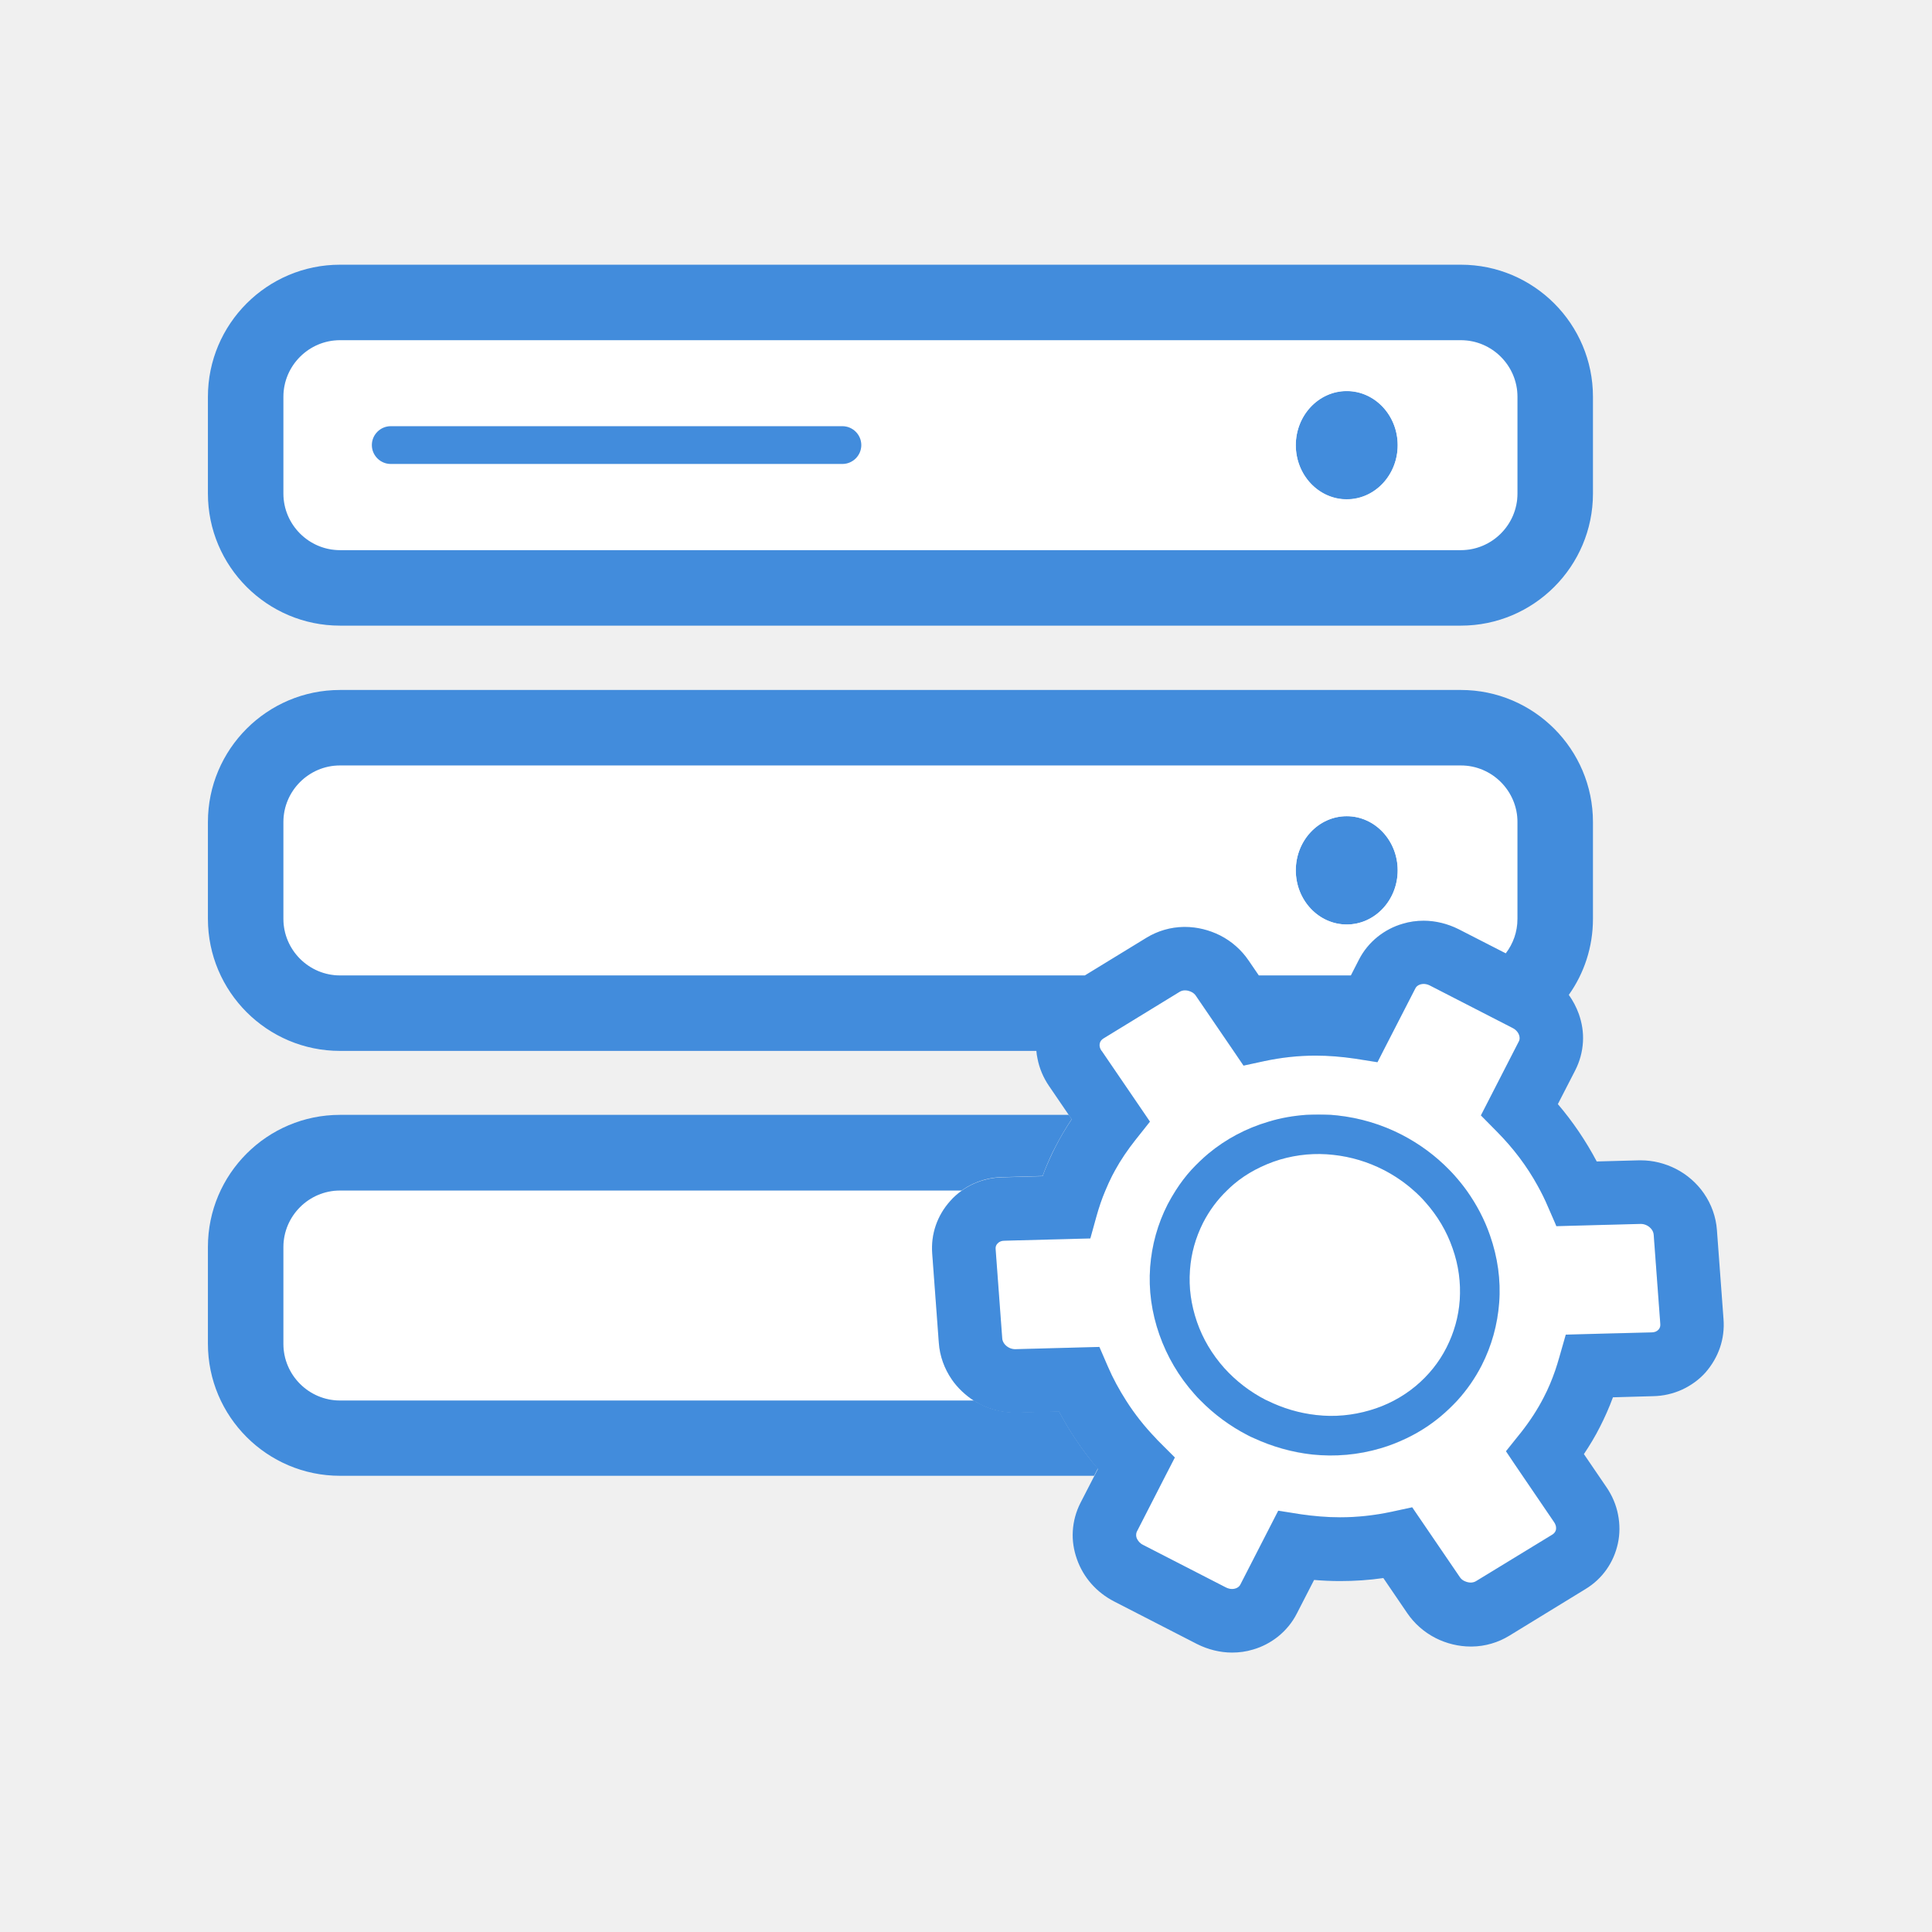
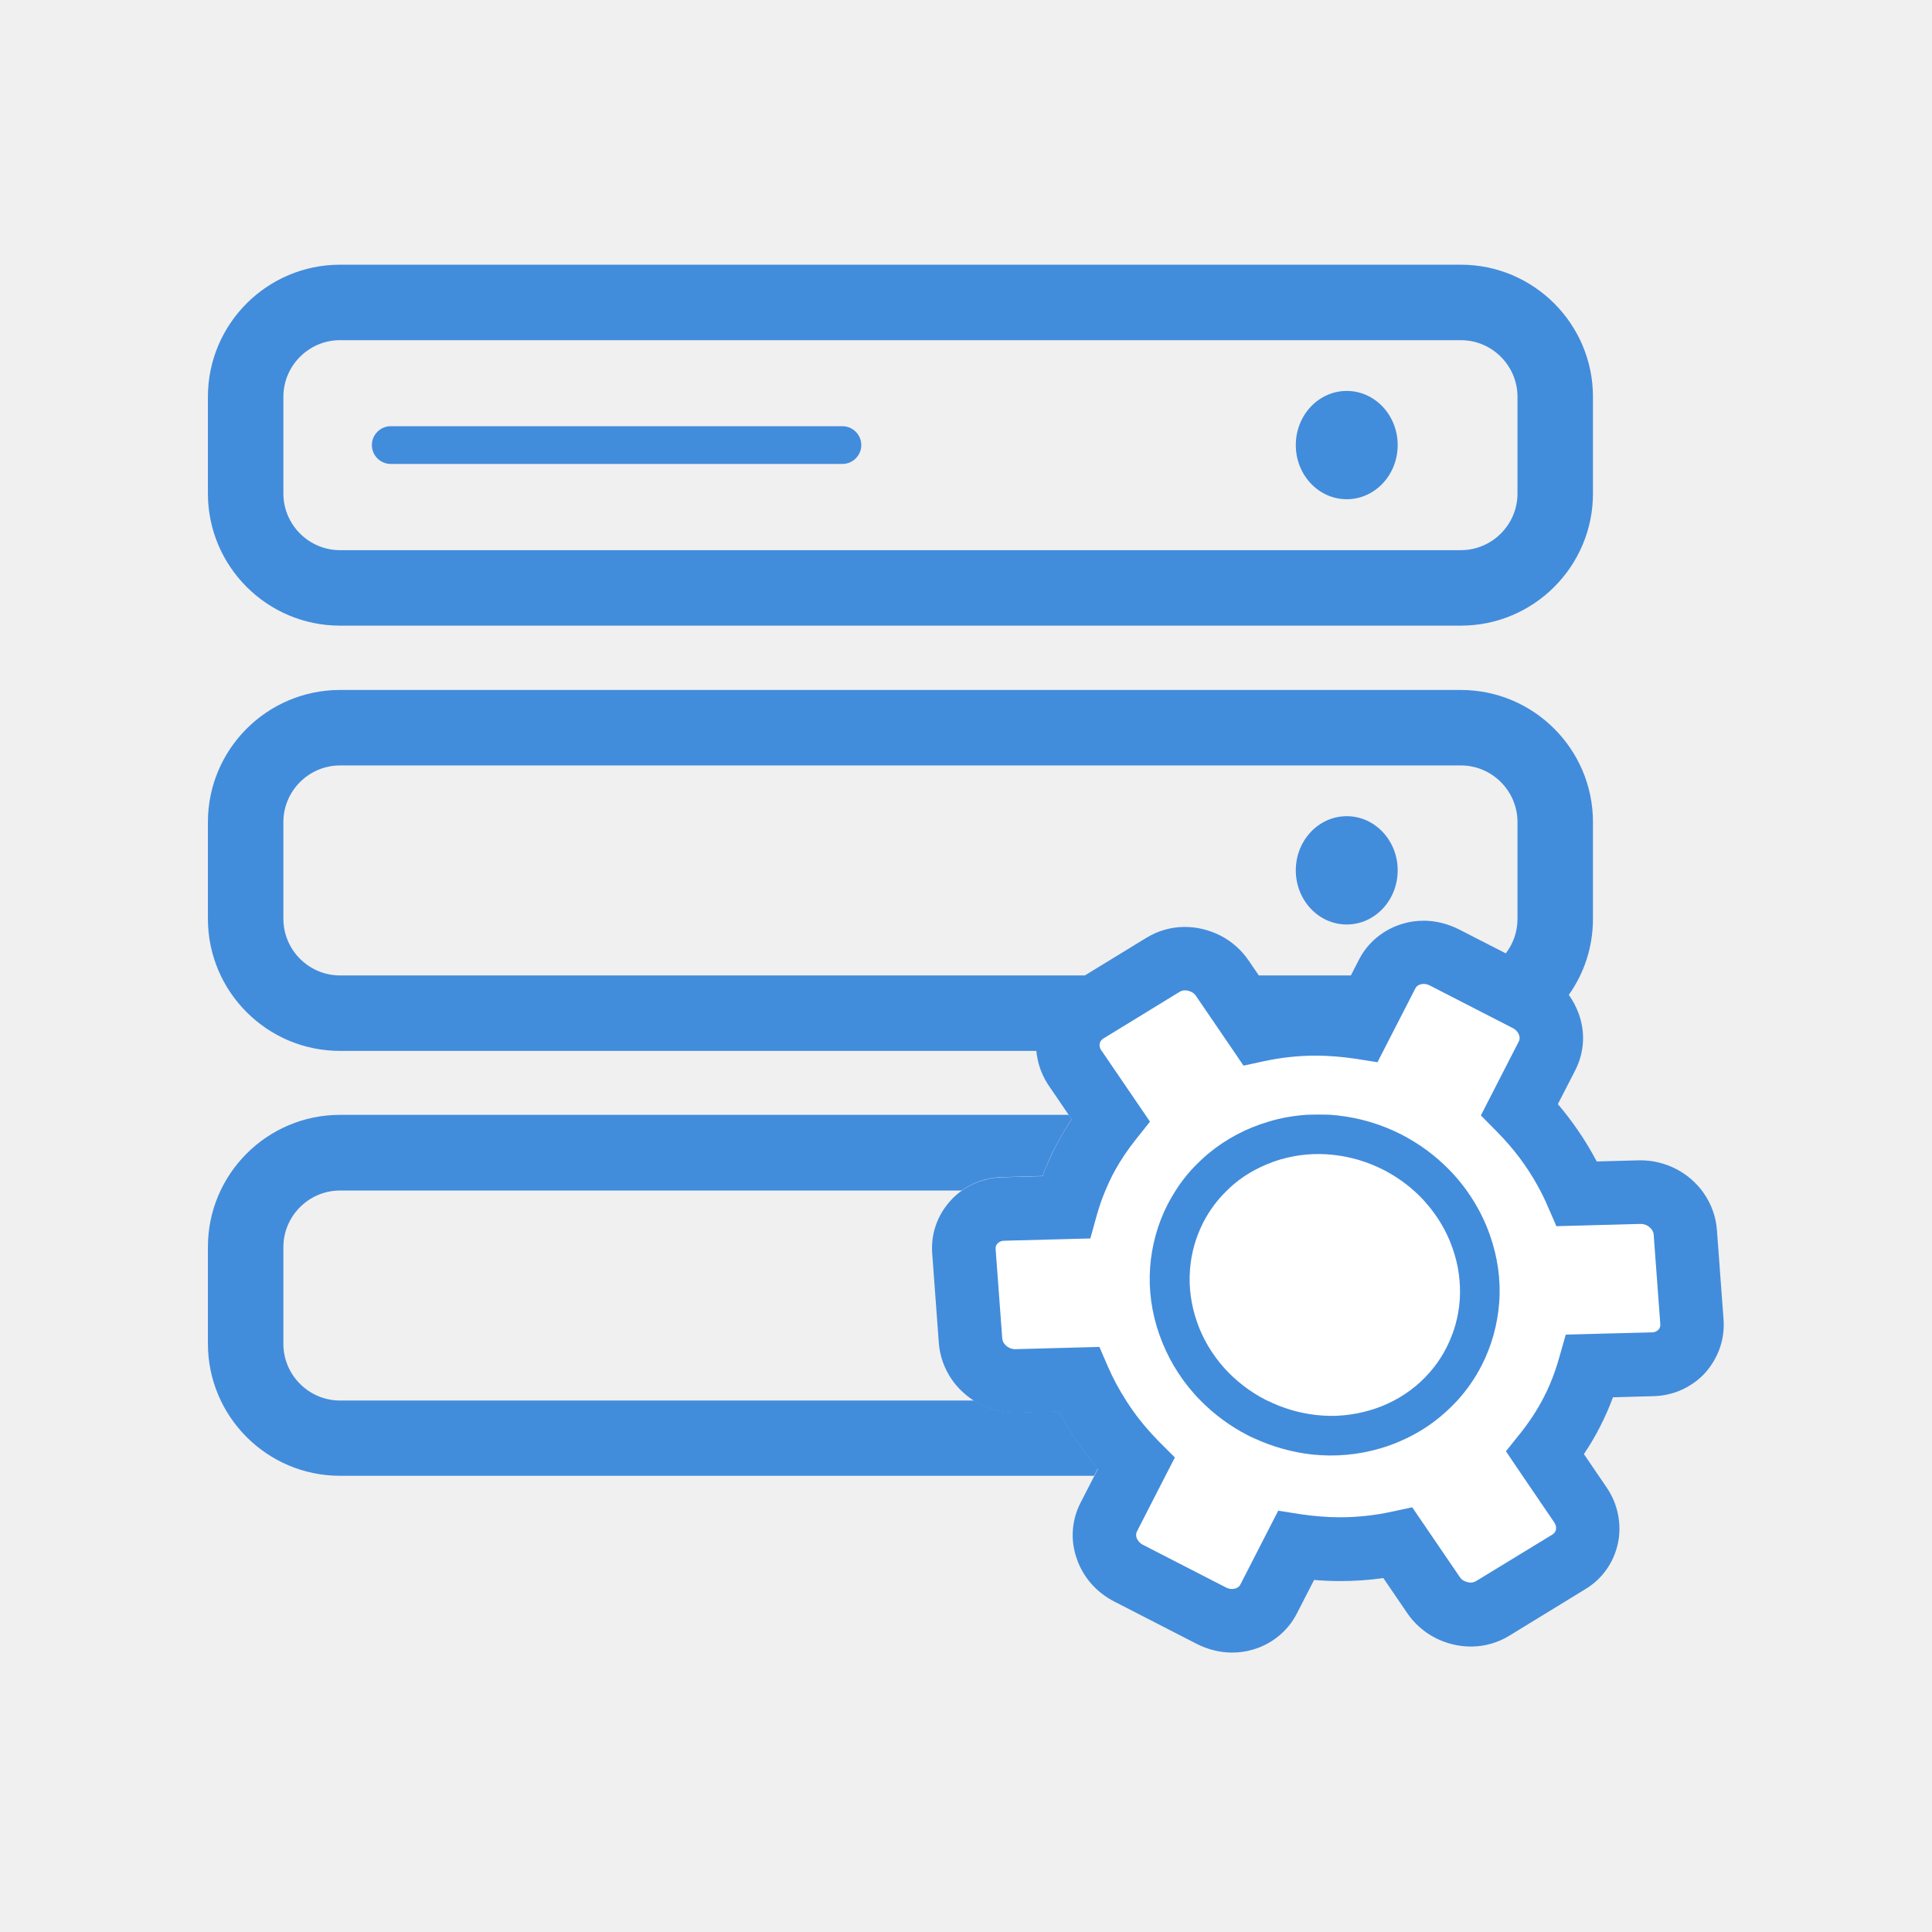
- <svg xmlns="http://www.w3.org/2000/svg" viewBox="0 0 1024 1024" class="icon" version="1.1" fill="#000000">
+ <svg xmlns="http://www.w3.org/2000/svg" viewBox="0 0 1024 1024" class="icon" version="1.1" fill="none">
  <g id="SVGRepo_bgCarrier" stroke-width="0" />
  <g id="SVGRepo_tracerCarrier" stroke-linecap="round" stroke-linejoin="round" />
  <g id="SVGRepo_iconCarrier">
    <path d="M686.8 235.9a27 28.7 0 1 0 54 0 27 28.7 0 1 0-54 0Z" fill="#428CDC" />
    <path d="M686.8 461.3a27 28.7 0 1 0 54 0 27 28.7 0 1 0-54 0Z" fill="#428CDC" />
-     <path d="M774.3 180.3H180.2c-16.5 0-30 13.5-30 30v51.3c0 16.5 13.5 30 30 30h594.1c16.5 0 30-13.5 30-30v-51.3c0-16.6-13.5-30-30-30z m-327.8 65.6H207.1c-5.5 0-10-4.5-10-10s4.5-10 10-10h239.4c5.5 0 10 4.5 10 10s-4.5 10-10 10z m267.3 18.8c-14.9 0-27-12.9-27-28.7s12.1-28.7 27-28.7 27 12.9 27 28.7-12.1 28.7-27 28.7zM804.3 435.6c0-16.5-13.5-30-30-30H180.2c-16.5 0-30 13.5-30 30V487c0 16.5 13.5 30 30 30h394.7l32.7-20c5.9-3.6 12.7-5.6 19.7-5.7h0.7c6.4 0 12.9 1.6 18.6 4.5 6.1 3.1 11.3 7.7 15.1 13.3l5.4 7.9h48.8l4.3-8.4c2.4-4.7 5.7-8.8 9.9-12.1 3.9-3.2 8.4-5.5 13.3-6.9 3.6-1.1 7.4-1.6 11.1-1.6 6.4 0 12.8 1.6 18.5 4.5l25 12.8c3.9-5.1 6.2-11.4 6.2-18.3v-51.4zM713.8 490c-14.9 0-27-12.9-27-28.7s12.1-28.7 27-28.7 27 12.9 27 28.7-12.1 28.7-27 28.7z" fill="#FFFFFF" />
+     <path d="M774.3 180.3H180.2c-16.5 0-30 13.5-30 30v51.3c0 16.5 13.5 30 30 30h594.1c16.5 0 30-13.5 30-30v-51.3c0-16.6-13.5-30-30-30z m-327.8 65.6H207.1c-5.5 0-10-4.5-10-10s4.5-10 10-10h239.4c5.5 0 10 4.5 10 10s-4.5 10-10 10z m267.3 18.8c-14.9 0-27-12.9-27-28.7s12.1-28.7 27-28.7 27 12.9 27 28.7-12.1 28.7-27 28.7zM804.3 435.6c0-16.5-13.5-30-30-30H180.2c-16.5 0-30 13.5-30 30V487c0 16.5 13.5 30 30 30h394.7l32.7-20c5.9-3.6 12.7-5.6 19.7-5.7h0.7c6.4 0 12.9 1.6 18.6 4.5 6.1 3.1 11.3 7.7 15.1 13.3l5.4 7.9h48.8l4.3-8.4c2.4-4.7 5.7-8.8 9.9-12.1 3.9-3.2 8.4-5.5 13.3-6.9 3.6-1.1 7.4-1.6 11.1-1.6 6.4 0 12.8 1.6 18.5 4.5l25 12.8c3.9-5.1 6.2-11.4 6.2-18.3v-51.4zM713.8 490c-14.9 0-27-12.9-27-28.7s12.1-28.7 27-28.7 27 12.9 27 28.7-12.1 28.7-27 28.7z" fill="none" />
    <path d="M774.3 140.3H180.2c-38.6 0-70 31.4-70 70v51.3c0 38.6 31.4 70 70 70h594.1c38.6 0 70-31.4 70-70v-51.3c0-38.6-31.4-70-70-70z m30 121.3c0 16.5-13.5 30-30 30H180.2c-16.5 0-30-13.5-30-30v-51.3c0-16.5 13.5-30 30-30h594.1c16.5 0 30 13.5 30 30v51.3z" fill="#428CDC" />
    <path d="M446.5 225.9H207.1c-5.5 0-10 4.5-10 10s4.5 10 10 10h239.4c5.5 0 10-4.5 10-10s-4.5-10-10-10z" fill="#428CDC" />
-     <path d="M504.5 731.1c-4-5.8-6.4-12.4-6.9-19.4l-3.5-47.3c-0.8-10.4 2.6-20.3 9.5-27.9 1.9-2.1 3.9-3.9 6.1-5.5H180.2c-16.5 0-30 13.5-30 30v51.3c0 16.5 13.5 30 30 30h336.1c-4.7-2.9-8.7-6.7-11.8-11.2z" fill="#FFFFFF" />
+     <path d="M504.5 731.1c-4-5.8-6.4-12.4-6.9-19.4l-3.5-47.3c-0.8-10.4 2.6-20.3 9.5-27.9 1.9-2.1 3.9-3.9 6.1-5.5H180.2c-16.5 0-30 13.5-30 30v51.3c0 16.5 13.5 30 30 30h336.1c-4.7-2.9-8.7-6.7-11.8-11.2z" fill="none" />
    <path d="M569.8 762.3c-3.1-4.6-5.9-9.4-8.5-14.3l-22.4 0.6h-1c-6.4 0-12.8-1.5-18.5-4.5-1.1-0.5-2.1-1.1-3.1-1.8H180.2c-16.5 0-30-13.5-30-30V661c0-16.5 13.5-30 30-30h329.5c1.9-1.4 4-2.6 6.2-3.6 4.8-2.2 10-3.4 15.4-3.5l21.3-0.6c0.4-1.1 0.8-2.1 1.2-3.2 1.7-4.2 3.5-8.4 5.6-12.3 2.5-4.9 5.4-9.8 8.6-14.6l-1.5-2.3H180.2c-38.6 0-70 31.4-70 70v51.3c0 38.6 31.4 70 70 70h399.7l2-3.9c-4.4-5-8.4-10.4-12.1-16z" fill="#428CDC" />
    <path d="M769.9 661.6c-3.2-9-8-17.2-14.4-24.4-2-2.2-4-4.2-6.2-6.2-4.8-4.2-10.1-7.9-15.9-10.9-8.4-4.3-17.4-7-26.7-8-9.6-1-19.1-0.2-28.3 2.5-4.7 1.4-9.1 3.2-13.3 5.5-3.9 2.1-7.7 4.6-11.1 7.5-1.3 1.1-2.5 2.2-3.7 3.4-5.1 5-9.3 10.7-12.6 17-4 7.9-6.4 16.3-7 25.2-0.7 9.2 0.6 18.4 3.7 27.4 3.2 9 8 17.2 14.4 24.4 6.2 7 13.7 12.7 22.1 17 0.2 0.1 0.4 0.2 0.7 0.3 8.3 4.1 17 6.7 26.1 7.7 9.6 1 19.1 0.2 28.3-2.5 4.5-1.3 8.7-3 12.7-5.1 4.2-2.2 8.1-4.8 11.7-7.8 6.8-5.7 12.3-12.5 16.3-20.4 4-7.9 6.4-16.3 7-25.2 0.6-9.2-0.6-18.4-3.8-27.4z" fill="#FFFFFF" />
    <path d="M876.5 654.4c-0.1-2-1.6-3.9-3.6-5-1-0.5-2.1-0.8-3.2-0.8l-26.4 0.7-18.4 0.5-0.7-1.7-3.8-8.7c-1.6-3.8-3.4-7.4-5.4-11-5.8-10.4-13-20-21.5-28.6l-7.8-7.9-0.8-0.8L805 552c0.4-0.7 0.5-1.5 0.4-2.3-0.2-1.8-1.6-3.7-3.6-4.8l-44-22.6c-1-0.5-2.1-0.8-3.2-0.8-2 0-3.7 0.9-4.4 2.3l-17 33.1-3.2 6.1-12-1.9c-6.9-1.1-13.9-1.6-20.8-1.6-9.1 0-18.3 1-27.1 2.9l-11.1 2.4-5.3-7.8-19.8-29c-0.7-1-1.6-1.8-2.6-2.3-1-0.5-2.2-0.8-3.3-0.8-1.1 0-2.1 0.3-2.9 0.8l-40.5 24.8c-1 0.6-1.6 1.4-1.8 2.5-0.3 1.3 0 2.6 0.9 3.9l0.2 0.2 23.2 34 2.3 3.4-7.7 9.7c-4.1 5.2-7.7 10.6-10.8 16.1-0.6 1-1.1 2-1.6 3-1.3 2.5-2.5 5.2-3.6 7.9-1.8 4.3-3.3 8.7-4.6 13.3l-3.3 11.9-45.5 1.2c-1.5 0-2.8 0.6-3.7 1.5-0.7 0.8-1 1.8-1 2.9l3.5 47.3c0.1 2 1.6 3.9 3.6 5 1 0.5 2.1 0.8 3.2 0.8l44.7-1.2 4.5 10.4c2.7 6.3 6 12.3 9.7 18.1 4.6 7.1 9.9 13.8 15.8 20 0.5 0.5 1 1 1.4 1.5l8.6 8.6-5.1 9.9-15 29.3c-0.7 1.4-0.4 2.8-0.1 3.6 0.6 1.5 1.7 2.7 3.3 3.5l44 22.6c1 0.5 2.1 0.8 3.2 0.8 2 0 3.7-0.9 4.4-2.3l20.1-39.2 12 1.9c6.9 1.1 13.9 1.6 20.8 1.6 9.1 0 18.3-1 27.1-2.9l11.1-2.4 25.1 36.8c0.7 1 1.6 1.8 2.6 2.3 1 0.5 2.2 0.8 3.3 0.8 1.1 0 2.1-0.3 2.9-0.8l40.5-24.8c1-0.6 1.6-1.4 1.8-2.5 0.3-1.6-0.3-3-0.9-3.9l-20.9-30.7-4.7-7 7.2-9 0.5-0.6c4.9-6.1 9-12.5 12.4-19.1 2.3-4.4 4.3-9.2 6-14.1 0.8-2.3 1.6-4.7 2.2-7.1l3.4-11.9 14.4-0.4 31.1-0.8c1.5 0 2.8-0.6 3.7-1.5 0.7-0.8 1-1.8 1-2.9l-3.5-47.3zM661.3 760.7c-9.4-4.8-17.8-11-25-18.4-1.1-1.1-2.1-2.2-3.2-3.4-8.3-9.3-14.5-19.9-18.6-31.5-4.1-11.7-5.7-23.7-4.9-35.8 0.8-11.7 3.9-22.9 9.3-33.3 1.3-2.6 2.7-5 4.3-7.4 2.5-3.8 5.3-7.5 8.3-10.9 2.8-3.1 5.8-6 9-8.6 9.3-7.7 20-13.4 31.9-16.9 6.5-1.9 13.1-3.1 19.8-3.6 4.4-0.3 8.8-0.3 13.3 0l3.3 0.3c11.9 1.3 23.4 4.7 34.1 10.2 9.5 4.9 18 11.1 25.3 18.7 1 1 1.9 2 2.9 3.1 2.3 2.6 4.4 5.2 6.4 8 5.2 7.2 9.3 15.1 12.2 23.5 4.1 11.7 5.7 23.7 4.9 35.8-0.8 11.7-3.9 22.9-9.3 33.3-3.5 6.8-7.8 13-12.9 18.6-2.7 3-5.6 5.7-8.7 8.3-5.6 4.6-11.7 8.5-18.2 11.7-4.4 2.1-8.9 3.9-13.7 5.3-11.8 3.5-24.1 4.6-36.4 3.3-10.7-1.1-21-4-30.7-8.6-1.1-0.6-2.2-1.1-3.4-1.7z" fill="#FFFFFF" />
    <path d="M913.5 699.2l-3.5-47.3c-0.5-6.9-2.9-13.6-6.9-19.4-3.8-5.5-9-10-14.9-13-5.7-2.9-12.1-4.5-18.5-4.5h-1l-22.4 0.6c-5.7-10.8-12.6-21-20.6-30.4l9.2-17.9c2.4-4.7 3.8-9.8 4.1-15.1 0.3-5-0.5-10-2.2-14.8-1.3-3.6-3.1-7-5.3-10.1 8.1-11.4 12.8-25.3 12.8-40.3v-51.3c0-38.6-31.4-70-70-70H180.2c-38.6 0-70 31.4-70 70V487c0 38.6 31.4 70 70 70h369.1c0.1 1.4 0.3 2.7 0.6 4.1 1 5.2 3.1 10.1 6.1 14.5l10.5 15.4 1.5 2.3c-3.2 4.8-6.1 9.6-8.6 14.6-2 3.9-3.9 8.1-5.6 12.3-0.4 1.1-0.8 2.1-1.2 3.2l-21.3 0.6c-5.4 0.1-10.6 1.3-15.4 3.5-2.2 1-4.3 2.2-6.2 3.6-2.2 1.6-4.3 3.4-6.1 5.5-6.9 7.7-10.3 17.6-9.5 27.9l3.5 47.3c0.5 6.9 2.9 13.6 6.9 19.4 3.1 4.5 7.2 8.3 11.8 11.3 1 0.6 2 1.2 3.1 1.8 5.7 2.9 12.1 4.5 18.5 4.5h1l22.4-0.6c2.6 4.9 5.4 9.7 8.5 14.3 3.7 5.6 7.7 10.9 12.1 16.1l-2 3.9-7.2 14c-2.4 4.7-3.8 9.8-4.1 15.1-0.3 5 0.5 10 2.2 14.8 3.4 9.7 10.4 17.6 19.7 22.4l44 22.6c5.8 2.9 12.2 4.5 18.5 4.5 3.8 0 7.5-0.5 11.1-1.6 4.9-1.4 9.4-3.8 13.3-6.9 4.1-3.3 7.5-7.4 9.9-12.1l9.2-17.9c4.6 0.4 9.2 0.6 13.8 0.6 7.7 0 15.3-0.5 22.9-1.6l12.6 18.5c3.8 5.6 9 10.2 15.1 13.3 5.7 2.9 12.2 4.5 18.6 4.5h0.7c7-0.1 13.8-2.1 19.7-5.7l40.5-24.8c8.9-5.4 14.9-14 17.1-24.1 1.1-5 1.1-10.2 0.1-15.3-1-5.2-3.1-10.1-6.1-14.5l-12-17.6c3.2-4.8 6.1-9.6 8.6-14.6 2.5-4.9 4.8-10.1 6.8-15.5l21.3-0.6c5.4-0.1 10.6-1.3 15.4-3.5 4.7-2.2 8.9-5.2 12.3-9 7-8 10.4-17.9 9.6-28.3zM150.2 487v-51.3c0-16.5 13.5-30 30-30h594.1c16.5 0 30 13.5 30 30V487c0 6.9-2.3 13.2-6.2 18.3l-25-12.8c-5.8-2.9-12.2-4.5-18.5-4.5-3.8 0-7.5 0.5-11.1 1.6-4.9 1.4-9.4 3.8-13.3 6.9-4.1 3.3-7.5 7.4-9.9 12.1L716 517h-48.8l-5.4-7.9c-3.8-5.6-9-10.2-15.1-13.3-5.8-2.9-12.2-4.5-18.6-4.5h-0.7c-7 0.1-13.8 2.1-19.7 5.7L575 517H180.2c-16.5 0-30-13.5-30-30z m728.9 217.7c-0.9 1-2.1 1.5-3.7 1.5l-31.1 0.8-14.4 0.4-3.4 11.9c-0.7 2.4-1.4 4.8-2.2 7.1-1.7 4.9-3.7 9.7-6 14.1-3.3 6.5-7.5 12.9-12.4 19.1l-0.5 0.6-7.2 9 4.7 7 20.9 30.7c0.6 0.9 1.2 2.3 0.9 3.9-0.2 1-0.9 1.9-1.8 2.5L782.4 838c-0.8 0.5-1.8 0.8-2.9 0.8-1.1 0-2.2-0.3-3.3-0.8-1.1-0.5-2-1.3-2.6-2.3l-25.1-36.8-11.1 2.4c-8.9 1.9-18 2.9-27.1 2.9-6.9 0-13.9-0.6-20.8-1.6l-12-1.9-20.1 39.2c-0.7 1.4-2.4 2.3-4.4 2.3-1.1 0-2.2-0.3-3.2-0.8l-44-22.6c-1.6-0.8-2.7-2.1-3.3-3.5-0.3-0.7-0.6-2.2 0.1-3.6l15-29.3 5.1-9.9-8.6-8.6c-0.5-0.5-1-1-1.4-1.5-6-6.2-11.3-12.9-15.8-20-3.7-5.8-7-11.8-9.7-18.1l-4.5-10.4-44.7 1.2c-1.1 0-2.2-0.3-3.2-0.8-2.1-1.1-3.5-3-3.6-5l-3.5-47.3c-0.1-1.1 0.2-2.1 1-2.9 0.9-1 2.1-1.5 3.7-1.5l45.5-1.2 3.3-11.9c1.3-4.6 2.8-9.1 4.6-13.3 1.1-2.7 2.3-5.3 3.6-7.9 0.5-1 1.1-2 1.6-3 3-5.5 6.7-10.9 10.8-16.1l7.7-9.7-2.3-3.4-23.2-34-0.2-0.2c-0.9-1.3-1.2-2.6-0.9-3.9 0.2-1 0.9-1.9 1.8-2.5l40.5-24.8c0.8-0.5 1.8-0.8 2.9-0.8 1.1 0 2.2 0.3 3.3 0.8 1.1 0.5 2 1.3 2.6 2.3l19.8 29 5.3 7.8 11.1-2.4c8.9-1.9 18-2.9 27.1-2.9 6.9 0 13.9 0.6 20.8 1.6l12 1.9 3.1-6.1 17-33.1c0.7-1.4 2.4-2.3 4.4-2.3 1.1 0 2.2 0.3 3.2 0.8l44 22.6c2 1 3.4 2.9 3.6 4.8 0.1 0.8 0 1.6-0.4 2.3l-20.1 39.2 0.8 0.8 7.8 7.9c8.6 8.7 15.8 18.2 21.5 28.6 2 3.6 3.8 7.2 5.4 11l3.8 8.7 0.7 1.7 18.4-0.5 26.4-0.7c1.1 0 2.2 0.3 3.2 0.8 2.1 1.1 3.5 3 3.6 5l3.5 47.3c0.1 1.1-0.2 2.1-0.9 2.9z" fill="#428CDC" />
    <path d="M692.2 591h13.3c-4.5-0.3-8.9-0.3-13.3 0z" fill="#428CDC" />
    <path d="M789.7 654.7c-2.9-8.4-7.1-16.3-12.2-23.5-2-2.8-4.1-5.4-6.4-8-0.9-1-1.9-2.1-2.9-3.1-7.3-7.5-15.8-13.8-25.3-18.7-10.7-5.5-22.2-8.9-34.1-10.2l-3.3-0.3h-13.3c-6.7 0.5-13.3 1.6-19.8 3.6-11.9 3.5-22.6 9.2-31.9 16.9-3.2 2.7-6.2 5.6-9 8.6-3.1 3.4-5.8 7-8.3 10.9-1.5 2.4-3 4.9-4.3 7.4-5.3 10.4-8.4 21.6-9.3 33.3-0.9 12.1 0.8 24.1 4.9 35.8 4.1 11.6 10.3 22.2 18.6 31.5 1 1.2 2.1 2.3 3.2 3.4 7.3 7.4 15.7 13.6 25 18.4 1.1 0.6 2.2 1.1 3.4 1.6 9.8 4.5 20.1 7.4 30.7 8.6 12.3 1.3 24.6 0.2 36.4-3.3 4.8-1.4 9.3-3.2 13.7-5.3 6.5-3.1 12.6-7 18.2-11.7 3.1-2.6 6-5.4 8.7-8.3 5.1-5.6 9.4-11.8 12.9-18.6 5.3-10.4 8.4-21.6 9.3-33.3 0.9-12-0.8-24-4.9-35.7z m-16 34.3c-0.6 8.8-3 17.3-7 25.2-4 7.9-9.5 14.7-16.3 20.4-3.6 3-7.5 5.6-11.7 7.8-4 2.1-8.2 3.8-12.7 5.1-9.2 2.7-18.7 3.6-28.3 2.5-9.1-1-17.8-3.6-26.1-7.7-0.2-0.1-0.4-0.2-0.7-0.3-8.4-4.3-15.9-10.1-22.1-17-6.4-7.2-11.3-15.4-14.4-24.4-3.1-9-4.4-18.2-3.7-27.4 0.6-8.8 3-17.3 7-25.2 3.3-6.4 7.5-12.1 12.6-17 1.2-1.2 2.4-2.3 3.7-3.4 3.4-2.9 7.2-5.4 11.1-7.5 4.2-2.2 8.6-4.1 13.3-5.5 9.2-2.7 18.7-3.6 28.3-2.5 9.3 1 18.3 3.7 26.7 8 5.8 3 11.1 6.6 15.9 10.9 2.2 1.9 4.3 4 6.2 6.2 6.4 7.2 11.3 15.4 14.4 24.4 3.2 9 4.4 18.2 3.8 27.4z" fill="#428CDC" />
  </g>
</svg>
